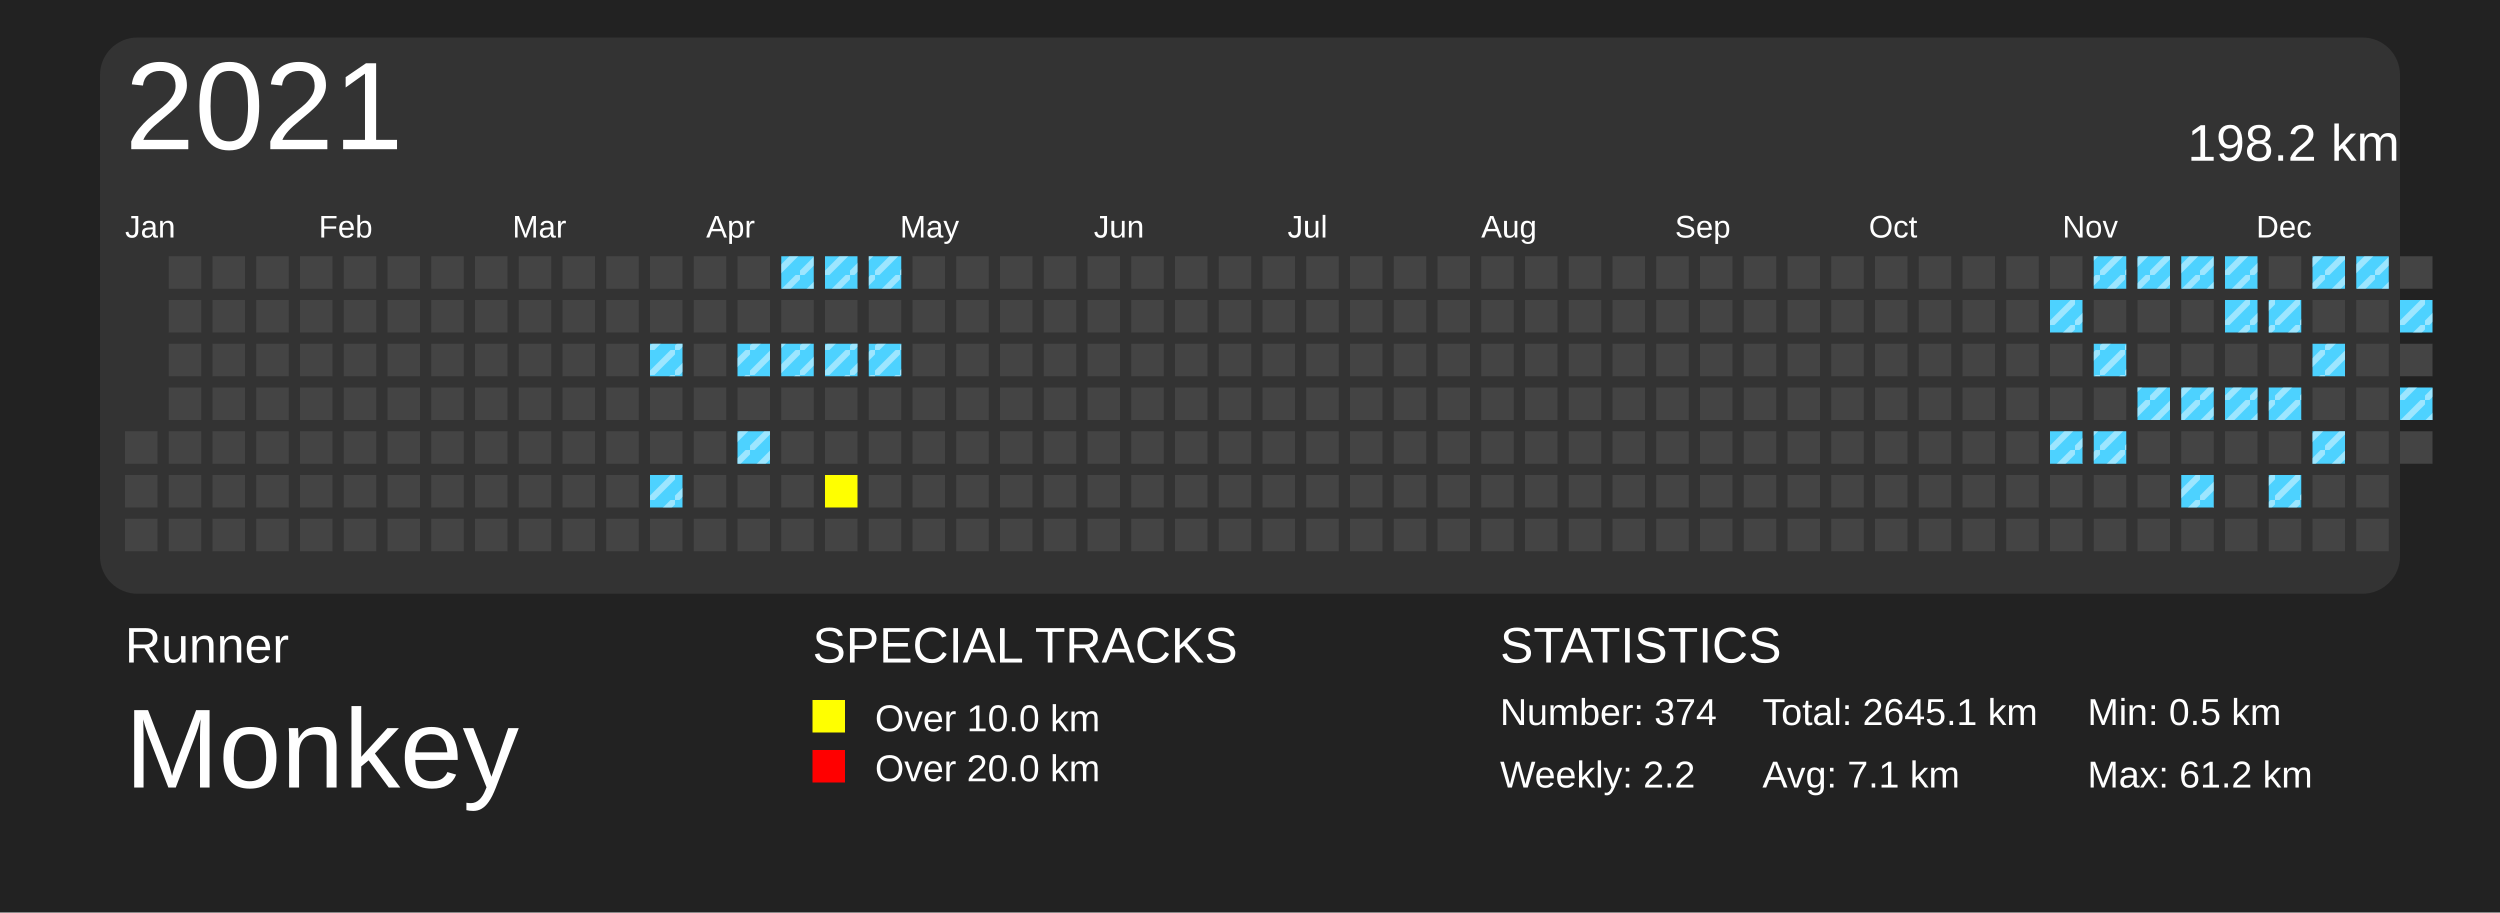
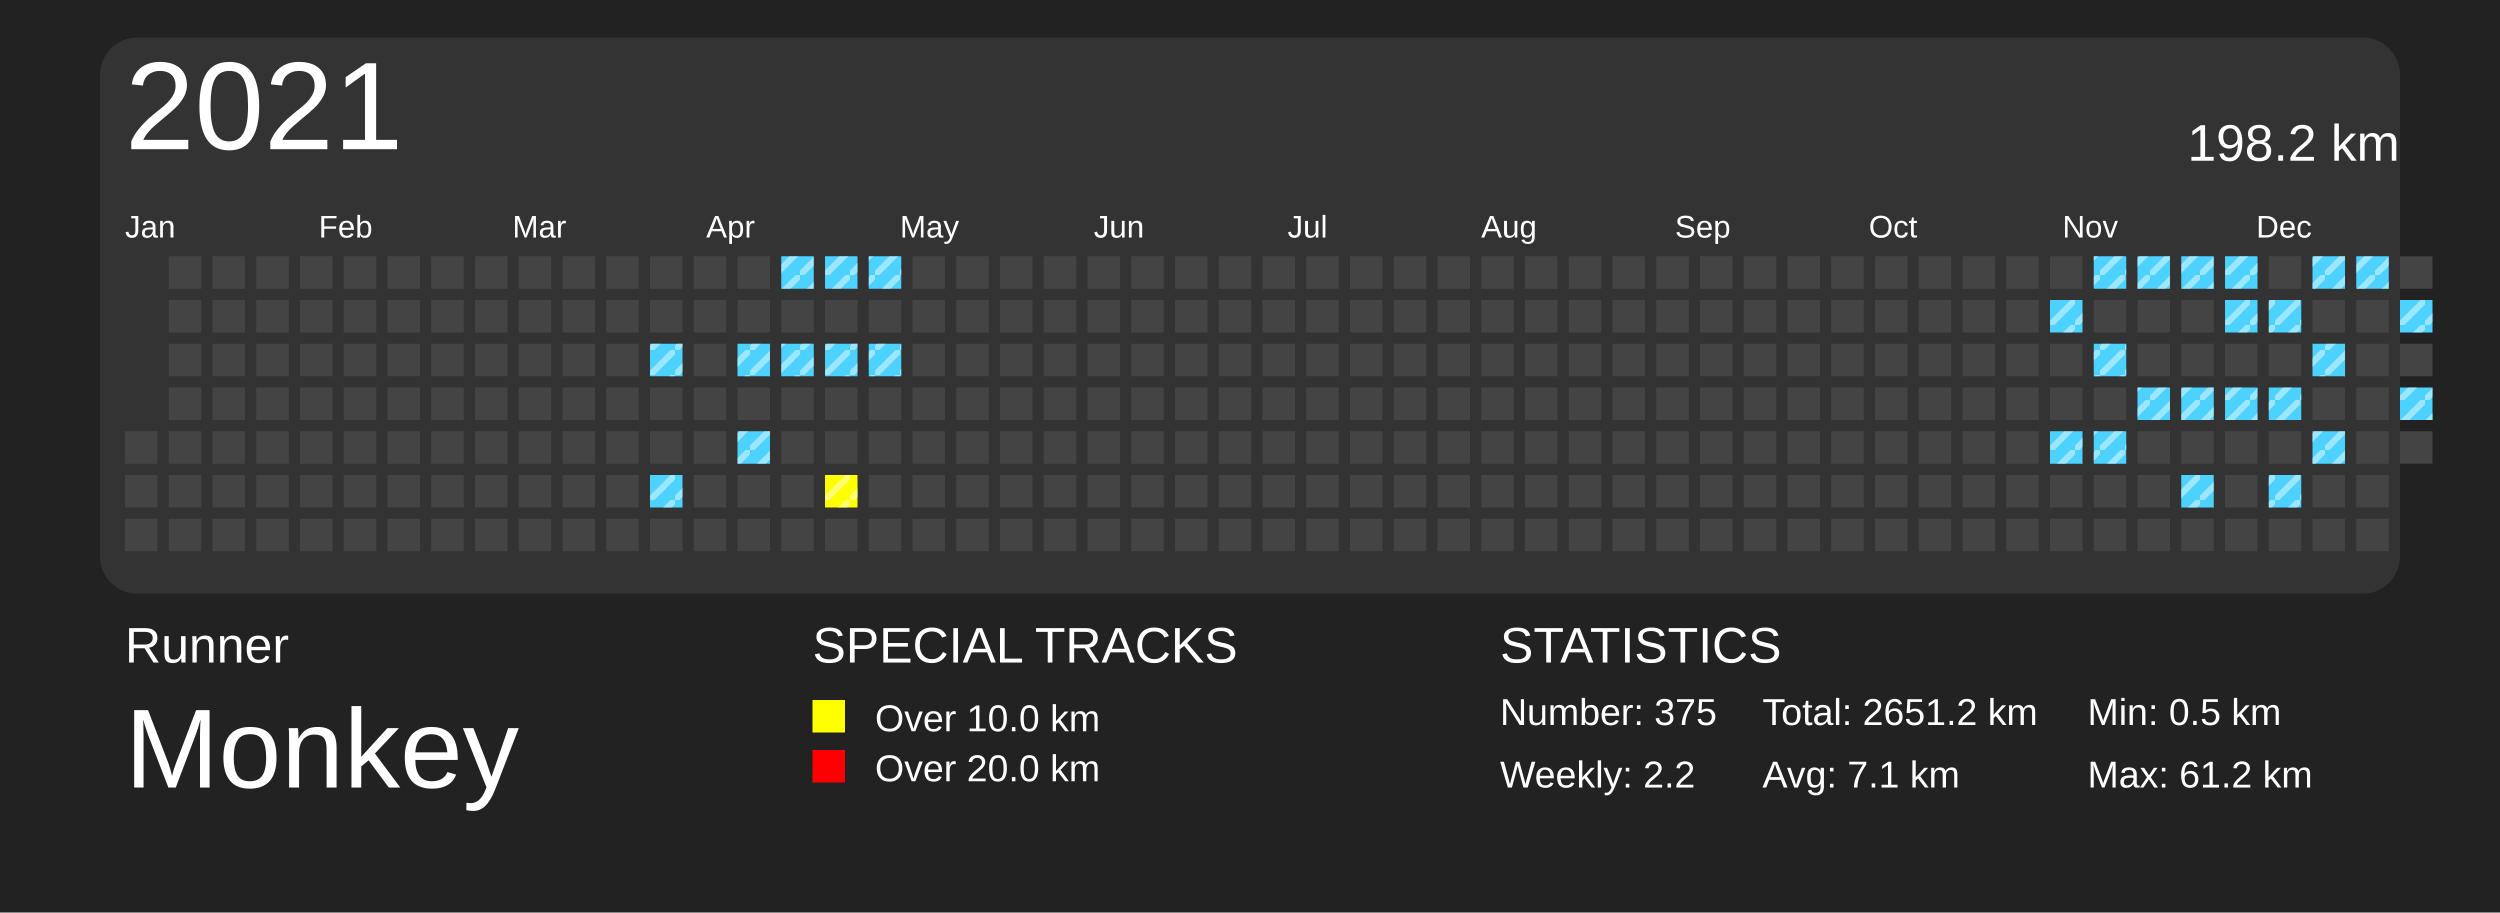
<svg xmlns="http://www.w3.org/2000/svg" baseProfile="full" height="73mm" version="1.1" viewBox="0,0,200,73" width="200mm">
  <defs>
    <pattern height="2" id="indoor-stripe" patternUnits="userSpaceOnUse" width="2">
      <line stroke="white" stroke-opacity="0.45" stroke-width="0.5" x1="0" x2="2" y1="2" y2="0" />
    </pattern>
  </defs>
  <rect fill="#222222" height="73" width="200" x="0" y="0" />
  <text fill="#FFFFFF" style="font-size:4px; font-family:Arial" x="10" y="53">Runner</text>
  <text fill="#FFFFFF" style="font-size:9px; font-family:Arial" x="10" y="63">Monkey</text>
  <text fill="#FFFFFF" style="font-size:4px; font-family:Arial" x="65" y="53">SPECIAL TRACKS</text>
  <rect fill="yellow" height="2.6" width="2.6" x="65" y="56" />
  <text fill="#FFFFFF" style="font-size:3px; font-family:Arial" x="70" y="58.5">Over 10.0 km</text>
  <rect fill="red" height="2.6" width="2.6" x="65" y="60" />
  <text fill="#FFFFFF" style="font-size:3px; font-family:Arial" x="70" y="62.5">Over 20.0 km</text>
  <text fill="#FFFFFF" style="font-size:4px; font-family:Arial" x="120" y="53">STATISTICS</text>
-   <text fill="#FFFFFF" style="font-size:3px; font-family:Arial" x="120" y="58">Number: 374</text>
+   <text fill="#FFFFFF" style="font-size:3px; font-family:Arial" x="120" y="58">Number: 375</text>
  <text fill="#FFFFFF" style="font-size:3px; font-family:Arial" x="120" y="63">Weekly: 2.2</text>
-   <text fill="#FFFFFF" style="font-size:3px; font-family:Arial" x="141" y="58">Total: 2645.1 km</text>
+   <text fill="#FFFFFF" style="font-size:3px; font-family:Arial" x="141" y="58">Total: 2651.2 km</text>
  <text fill="#FFFFFF" style="font-size:3px; font-family:Arial" x="141" y="63">Avg: 7.1 km</text>
  <text fill="#FFFFFF" style="font-size:3px; font-family:Arial" x="167" y="58">Min: 0.5 km</text>
  <text fill="#FFFFFF" style="font-size:3px; font-family:Arial" x="167" y="63">Max: 61.2 km</text>
  <rect fill="#333" height="44.5" rx="3" ry="3" width="184" x="8" y="3" />
  <text dominant-baseline="hanging" fill="#FFFFFF" style="font-size:10.0px; font-family:Arial;" x="10" y="5">2021</text>
  <text dominant-baseline="hanging" fill="#FFFFFF" style="font-size:4.125px; font-family:Arial;" x="175" y="10">198.2 km</text>
  <text fill="#FFFFFF" style="font-size:2.5px; font-family:Arial" x="10.0" y="19">Jan</text>
  <text fill="#FFFFFF" style="font-size:2.5px; font-family:Arial" x="25.5" y="19">Feb</text>
  <text fill="#FFFFFF" style="font-size:2.5px; font-family:Arial" x="41.0" y="19">Mar</text>
  <text fill="#FFFFFF" style="font-size:2.5px; font-family:Arial" x="56.5" y="19">Apr</text>
  <text fill="#FFFFFF" style="font-size:2.5px; font-family:Arial" x="72.0" y="19">May</text>
  <text fill="#FFFFFF" style="font-size:2.5px; font-family:Arial" x="87.5" y="19">Jun</text>
  <text fill="#FFFFFF" style="font-size:2.5px; font-family:Arial" x="103.0" y="19">Jul</text>
  <text fill="#FFFFFF" style="font-size:2.5px; font-family:Arial" x="118.5" y="19">Aug</text>
  <text fill="#FFFFFF" style="font-size:2.5px; font-family:Arial" x="134.0" y="19">Sep</text>
  <text fill="#FFFFFF" style="font-size:2.5px; font-family:Arial" x="149.5" y="19">Oct</text>
  <text fill="#FFFFFF" style="font-size:2.5px; font-family:Arial" x="165.0" y="19">Nov</text>
  <text fill="#FFFFFF" style="font-size:2.5px; font-family:Arial" x="180.5" y="19">Dec</text>
  <rect fill="#444444" height="2.6" width="2.6" x="10.0" y="34.5" />
  <rect fill="#444444" height="2.6" width="2.6" x="10.0" y="38.0" />
  <rect fill="#444444" height="2.6" width="2.6" x="10.0" y="41.5" />
  <rect fill="#444444" height="2.6" width="2.6" x="13.5" y="20.5" />
  <rect fill="#444444" height="2.6" width="2.6" x="13.5" y="24.0" />
  <rect fill="#444444" height="2.6" width="2.6" x="13.5" y="27.5" />
  <rect fill="#444444" height="2.6" width="2.6" x="13.5" y="31.0" />
  <rect fill="#444444" height="2.6" width="2.6" x="13.5" y="34.5" />
  <rect fill="#444444" height="2.6" width="2.6" x="13.5" y="38.0" />
  <rect fill="#444444" height="2.6" width="2.6" x="13.5" y="41.5" />
  <rect fill="#444444" height="2.6" width="2.6" x="17.0" y="20.5" />
  <rect fill="#444444" height="2.6" width="2.6" x="17.0" y="24.0" />
  <rect fill="#444444" height="2.6" width="2.6" x="17.0" y="27.5" />
  <rect fill="#444444" height="2.6" width="2.6" x="17.0" y="31.0" />
  <rect fill="#444444" height="2.6" width="2.6" x="17.0" y="34.5" />
  <rect fill="#444444" height="2.6" width="2.6" x="17.0" y="38.0" />
  <rect fill="#444444" height="2.6" width="2.6" x="17.0" y="41.5" />
  <rect fill="#444444" height="2.6" width="2.6" x="20.5" y="20.5" />
  <rect fill="#444444" height="2.6" width="2.6" x="20.5" y="24.0" />
  <rect fill="#444444" height="2.6" width="2.6" x="20.5" y="27.5" />
  <rect fill="#444444" height="2.6" width="2.6" x="20.5" y="31.0" />
  <rect fill="#444444" height="2.6" width="2.6" x="20.5" y="34.5" />
  <rect fill="#444444" height="2.6" width="2.6" x="20.5" y="38.0" />
  <rect fill="#444444" height="2.6" width="2.6" x="20.5" y="41.5" />
  <rect fill="#444444" height="2.6" width="2.6" x="24.0" y="20.5" />
  <rect fill="#444444" height="2.6" width="2.6" x="24.0" y="24.0" />
  <rect fill="#444444" height="2.6" width="2.6" x="24.0" y="27.5" />
  <rect fill="#444444" height="2.6" width="2.6" x="24.0" y="31.0" />
  <rect fill="#444444" height="2.6" width="2.6" x="24.0" y="34.5" />
  <rect fill="#444444" height="2.6" width="2.6" x="24.0" y="38.0" />
  <rect fill="#444444" height="2.6" width="2.6" x="24.0" y="41.5" />
  <rect fill="#444444" height="2.6" width="2.6" x="27.5" y="20.5" />
  <rect fill="#444444" height="2.6" width="2.6" x="27.5" y="24.0" />
  <rect fill="#444444" height="2.6" width="2.6" x="27.5" y="27.5" />
  <rect fill="#444444" height="2.6" width="2.6" x="27.5" y="31.0" />
  <rect fill="#444444" height="2.6" width="2.6" x="27.5" y="34.5" />
  <rect fill="#444444" height="2.6" width="2.6" x="27.5" y="38.0" />
  <rect fill="#444444" height="2.6" width="2.6" x="27.5" y="41.5" />
  <rect fill="#444444" height="2.6" width="2.6" x="31.0" y="20.5" />
  <rect fill="#444444" height="2.6" width="2.6" x="31.0" y="24.0" />
  <rect fill="#444444" height="2.6" width="2.6" x="31.0" y="27.5" />
  <rect fill="#444444" height="2.6" width="2.6" x="31.0" y="31.0" />
  <rect fill="#444444" height="2.6" width="2.6" x="31.0" y="34.5" />
  <rect fill="#444444" height="2.6" width="2.6" x="31.0" y="38.0" />
  <rect fill="#444444" height="2.6" width="2.6" x="31.0" y="41.5" />
  <rect fill="#444444" height="2.6" width="2.6" x="34.5" y="20.5" />
  <rect fill="#444444" height="2.6" width="2.6" x="34.5" y="24.0" />
  <rect fill="#444444" height="2.6" width="2.6" x="34.5" y="27.5" />
  <rect fill="#444444" height="2.6" width="2.6" x="34.5" y="31.0" />
  <rect fill="#444444" height="2.6" width="2.6" x="34.5" y="34.5" />
  <rect fill="#444444" height="2.6" width="2.6" x="34.5" y="38.0" />
  <rect fill="#444444" height="2.6" width="2.6" x="34.5" y="41.5" />
  <rect fill="#444444" height="2.6" width="2.6" x="38.0" y="20.5" />
  <rect fill="#444444" height="2.6" width="2.6" x="38.0" y="24.0" />
  <rect fill="#444444" height="2.6" width="2.6" x="38.0" y="27.5" />
  <rect fill="#444444" height="2.6" width="2.6" x="38.0" y="31.0" />
  <rect fill="#444444" height="2.6" width="2.6" x="38.0" y="34.5" />
  <rect fill="#444444" height="2.6" width="2.6" x="38.0" y="38.0" />
  <rect fill="#444444" height="2.6" width="2.6" x="38.0" y="41.5" />
  <rect fill="#444444" height="2.6" width="2.6" x="41.5" y="20.5" />
  <rect fill="#444444" height="2.6" width="2.6" x="41.5" y="24.0" />
  <rect fill="#444444" height="2.6" width="2.6" x="41.5" y="27.5" />
  <rect fill="#444444" height="2.6" width="2.6" x="41.5" y="31.0" />
  <rect fill="#444444" height="2.6" width="2.6" x="41.5" y="34.5" />
  <rect fill="#444444" height="2.6" width="2.6" x="41.5" y="38.0" />
  <rect fill="#444444" height="2.6" width="2.6" x="41.5" y="41.5" />
  <rect fill="#444444" height="2.6" width="2.6" x="45.0" y="20.5" />
  <rect fill="#444444" height="2.6" width="2.6" x="45.0" y="24.0" />
  <rect fill="#444444" height="2.6" width="2.6" x="45.0" y="27.5" />
  <rect fill="#444444" height="2.6" width="2.6" x="45.0" y="31.0" />
  <rect fill="#444444" height="2.6" width="2.6" x="45.0" y="34.5" />
  <rect fill="#444444" height="2.6" width="2.6" x="45.0" y="38.0" />
  <rect fill="#444444" height="2.6" width="2.6" x="45.0" y="41.5" />
  <rect fill="#444444" height="2.6" width="2.6" x="48.5" y="20.5" />
  <rect fill="#444444" height="2.6" width="2.6" x="48.5" y="24.0" />
  <rect fill="#444444" height="2.6" width="2.6" x="48.5" y="27.5" />
  <rect fill="#444444" height="2.6" width="2.6" x="48.5" y="31.0" />
  <rect fill="#444444" height="2.6" width="2.6" x="48.5" y="34.5" />
  <rect fill="#444444" height="2.6" width="2.6" x="48.5" y="38.0" />
  <rect fill="#444444" height="2.6" width="2.6" x="48.5" y="41.5" />
  <rect fill="#444444" height="2.6" width="2.6" x="52.0" y="20.5" />
  <rect fill="#444444" height="2.6" width="2.6" x="52.0" y="24.0" />
  <rect fill="#4DD2FF" height="2.6" width="2.6" x="52.0" y="27.5" />
  <rect fill="url(#indoor-stripe)" height="2.6" style="pointer-events: none;" width="2.6" x="52.0" y="27.5" />
  <rect fill="#444444" height="2.6" width="2.6" x="52.0" y="31.0" />
  <rect fill="#444444" height="2.6" width="2.6" x="52.0" y="34.5" />
  <rect fill="#4DD2FF" height="2.6" width="2.6" x="52.0" y="38.0" />
  <rect fill="url(#indoor-stripe)" height="2.6" style="pointer-events: none;" width="2.6" x="52.0" y="38.0" />
  <rect fill="#444444" height="2.6" width="2.6" x="52.0" y="41.5" />
  <rect fill="#444444" height="2.6" width="2.6" x="55.5" y="20.5" />
  <rect fill="#444444" height="2.6" width="2.6" x="55.5" y="24.0" />
  <rect fill="#444444" height="2.6" width="2.6" x="55.5" y="27.5" />
  <rect fill="#444444" height="2.6" width="2.6" x="55.5" y="31.0" />
  <rect fill="#444444" height="2.6" width="2.6" x="55.5" y="34.5" />
  <rect fill="#444444" height="2.6" width="2.6" x="55.5" y="38.0" />
  <rect fill="#444444" height="2.6" width="2.6" x="55.5" y="41.5" />
  <rect fill="#444444" height="2.6" width="2.6" x="59.0" y="20.5" />
  <rect fill="#444444" height="2.6" width="2.6" x="59.0" y="24.0" />
  <rect fill="#4DD2FF" height="2.6" width="2.6" x="59.0" y="27.5" />
  <rect fill="url(#indoor-stripe)" height="2.6" style="pointer-events: none;" width="2.6" x="59.0" y="27.5" />
  <rect fill="#444444" height="2.6" width="2.6" x="59.0" y="31.0" />
  <rect fill="#4DD2FF" height="2.6" width="2.6" x="59.0" y="34.5" />
  <rect fill="url(#indoor-stripe)" height="2.6" style="pointer-events: none;" width="2.6" x="59.0" y="34.5" />
  <rect fill="#444444" height="2.6" width="2.6" x="59.0" y="38.0" />
  <rect fill="#444444" height="2.6" width="2.6" x="59.0" y="41.5" />
  <rect fill="#4DD2FF" height="2.6" width="2.6" x="62.5" y="20.5" />
  <rect fill="url(#indoor-stripe)" height="2.6" style="pointer-events: none;" width="2.6" x="62.5" y="20.5" />
  <rect fill="#444444" height="2.6" width="2.6" x="62.5" y="24.0" />
  <rect fill="#4DD2FF" height="2.6" width="2.6" x="62.5" y="27.5" />
  <rect fill="url(#indoor-stripe)" height="2.6" style="pointer-events: none;" width="2.6" x="62.5" y="27.5" />
  <rect fill="#444444" height="2.6" width="2.6" x="62.5" y="31.0" />
  <rect fill="#444444" height="2.6" width="2.6" x="62.5" y="34.5" />
  <rect fill="#444444" height="2.6" width="2.6" x="62.5" y="38.0" />
  <rect fill="#444444" height="2.6" width="2.6" x="62.5" y="41.5" />
  <rect fill="#4DD2FF" height="2.6" width="2.6" x="66.0" y="20.5" />
  <rect fill="url(#indoor-stripe)" height="2.6" style="pointer-events: none;" width="2.6" x="66.0" y="20.5" />
  <rect fill="#444444" height="2.6" width="2.6" x="66.0" y="24.0" />
  <rect fill="#4DD2FF" height="2.6" width="2.6" x="66.0" y="27.5" />
  <rect fill="url(#indoor-stripe)" height="2.6" style="pointer-events: none;" width="2.6" x="66.0" y="27.5" />
  <rect fill="#444444" height="2.6" width="2.6" x="66.0" y="31.0" />
  <rect fill="#444444" height="2.6" width="2.6" x="66.0" y="34.5" />
  <rect fill="yellow" height="2.6" width="2.6" x="66.0" y="38.0" />
+   <rect fill="url(#indoor-stripe)" height="2.6" style="pointer-events: none;" width="2.6" x="66.0" y="38.0" />
  <rect fill="#444444" height="2.6" width="2.6" x="66.0" y="41.5" />
  <rect fill="#4DD2FF" height="2.6" width="2.6" x="69.5" y="20.5" />
  <rect fill="url(#indoor-stripe)" height="2.6" style="pointer-events: none;" width="2.6" x="69.5" y="20.5" />
  <rect fill="#444444" height="2.6" width="2.6" x="69.5" y="24.0" />
  <rect fill="#4DD2FF" height="2.6" width="2.6" x="69.5" y="27.5" />
  <rect fill="url(#indoor-stripe)" height="2.6" style="pointer-events: none;" width="2.6" x="69.5" y="27.5" />
  <rect fill="#444444" height="2.6" width="2.6" x="69.5" y="31.0" />
  <rect fill="#444444" height="2.6" width="2.6" x="69.5" y="34.5" />
  <rect fill="#444444" height="2.6" width="2.6" x="69.5" y="38.0" />
  <rect fill="#444444" height="2.6" width="2.6" x="69.5" y="41.5" />
  <rect fill="#444444" height="2.6" width="2.6" x="73.0" y="20.5" />
  <rect fill="#444444" height="2.6" width="2.6" x="73.0" y="24.0" />
  <rect fill="#444444" height="2.6" width="2.6" x="73.0" y="27.5" />
  <rect fill="#444444" height="2.6" width="2.6" x="73.0" y="31.0" />
  <rect fill="#444444" height="2.6" width="2.6" x="73.0" y="34.5" />
  <rect fill="#444444" height="2.6" width="2.6" x="73.0" y="38.0" />
  <rect fill="#444444" height="2.6" width="2.6" x="73.0" y="41.5" />
  <rect fill="#444444" height="2.6" width="2.6" x="76.5" y="20.5" />
  <rect fill="#444444" height="2.6" width="2.6" x="76.5" y="24.0" />
  <rect fill="#444444" height="2.6" width="2.6" x="76.5" y="27.5" />
  <rect fill="#444444" height="2.6" width="2.6" x="76.5" y="31.0" />
  <rect fill="#444444" height="2.6" width="2.6" x="76.5" y="34.5" />
  <rect fill="#444444" height="2.6" width="2.6" x="76.5" y="38.0" />
  <rect fill="#444444" height="2.6" width="2.6" x="76.5" y="41.5" />
  <rect fill="#444444" height="2.6" width="2.6" x="80.0" y="20.5" />
  <rect fill="#444444" height="2.6" width="2.6" x="80.0" y="24.0" />
  <rect fill="#444444" height="2.6" width="2.6" x="80.0" y="27.5" />
  <rect fill="#444444" height="2.6" width="2.6" x="80.0" y="31.0" />
  <rect fill="#444444" height="2.6" width="2.6" x="80.0" y="34.5" />
  <rect fill="#444444" height="2.6" width="2.6" x="80.0" y="38.0" />
  <rect fill="#444444" height="2.6" width="2.6" x="80.0" y="41.5" />
  <rect fill="#444444" height="2.6" width="2.6" x="83.5" y="20.5" />
  <rect fill="#444444" height="2.6" width="2.6" x="83.5" y="24.0" />
  <rect fill="#444444" height="2.6" width="2.6" x="83.5" y="27.5" />
  <rect fill="#444444" height="2.6" width="2.6" x="83.5" y="31.0" />
  <rect fill="#444444" height="2.6" width="2.6" x="83.5" y="34.5" />
  <rect fill="#444444" height="2.6" width="2.6" x="83.5" y="38.0" />
  <rect fill="#444444" height="2.6" width="2.6" x="83.5" y="41.5" />
  <rect fill="#444444" height="2.6" width="2.6" x="87.0" y="20.5" />
  <rect fill="#444444" height="2.6" width="2.6" x="87.0" y="24.0" />
  <rect fill="#444444" height="2.6" width="2.6" x="87.0" y="27.5" />
  <rect fill="#444444" height="2.6" width="2.6" x="87.0" y="31.0" />
  <rect fill="#444444" height="2.6" width="2.6" x="87.0" y="34.5" />
  <rect fill="#444444" height="2.6" width="2.6" x="87.0" y="38.0" />
  <rect fill="#444444" height="2.6" width="2.6" x="87.0" y="41.5" />
  <rect fill="#444444" height="2.6" width="2.6" x="90.5" y="20.5" />
  <rect fill="#444444" height="2.6" width="2.6" x="90.5" y="24.0" />
  <rect fill="#444444" height="2.6" width="2.6" x="90.5" y="27.5" />
  <rect fill="#444444" height="2.6" width="2.6" x="90.5" y="31.0" />
  <rect fill="#444444" height="2.6" width="2.6" x="90.5" y="34.5" />
  <rect fill="#444444" height="2.6" width="2.6" x="90.5" y="38.0" />
  <rect fill="#444444" height="2.6" width="2.6" x="90.5" y="41.5" />
  <rect fill="#444444" height="2.6" width="2.6" x="94.0" y="20.5" />
  <rect fill="#444444" height="2.6" width="2.6" x="94.0" y="24.0" />
  <rect fill="#444444" height="2.6" width="2.6" x="94.0" y="27.5" />
  <rect fill="#444444" height="2.6" width="2.6" x="94.0" y="31.0" />
  <rect fill="#444444" height="2.6" width="2.6" x="94.0" y="34.5" />
  <rect fill="#444444" height="2.6" width="2.6" x="94.0" y="38.0" />
  <rect fill="#444444" height="2.6" width="2.6" x="94.0" y="41.5" />
  <rect fill="#444444" height="2.6" width="2.6" x="97.5" y="20.5" />
  <rect fill="#444444" height="2.6" width="2.6" x="97.5" y="24.0" />
  <rect fill="#444444" height="2.6" width="2.6" x="97.5" y="27.5" />
  <rect fill="#444444" height="2.6" width="2.6" x="97.5" y="31.0" />
  <rect fill="#444444" height="2.6" width="2.6" x="97.5" y="34.5" />
  <rect fill="#444444" height="2.6" width="2.6" x="97.5" y="38.0" />
  <rect fill="#444444" height="2.6" width="2.6" x="97.5" y="41.5" />
  <rect fill="#444444" height="2.6" width="2.6" x="101.0" y="20.5" />
  <rect fill="#444444" height="2.6" width="2.6" x="101.0" y="24.0" />
  <rect fill="#444444" height="2.6" width="2.6" x="101.0" y="27.5" />
  <rect fill="#444444" height="2.6" width="2.6" x="101.0" y="31.0" />
  <rect fill="#444444" height="2.6" width="2.6" x="101.0" y="34.5" />
  <rect fill="#444444" height="2.6" width="2.6" x="101.0" y="38.0" />
  <rect fill="#444444" height="2.6" width="2.6" x="101.0" y="41.5" />
  <rect fill="#444444" height="2.6" width="2.6" x="104.5" y="20.5" />
  <rect fill="#444444" height="2.6" width="2.6" x="104.5" y="24.0" />
  <rect fill="#444444" height="2.6" width="2.6" x="104.5" y="27.5" />
  <rect fill="#444444" height="2.6" width="2.6" x="104.5" y="31.0" />
  <rect fill="#444444" height="2.6" width="2.6" x="104.5" y="34.5" />
  <rect fill="#444444" height="2.6" width="2.6" x="104.5" y="38.0" />
  <rect fill="#444444" height="2.6" width="2.6" x="104.5" y="41.5" />
  <rect fill="#444444" height="2.6" width="2.6" x="108.0" y="20.5" />
  <rect fill="#444444" height="2.6" width="2.6" x="108.0" y="24.0" />
  <rect fill="#444444" height="2.6" width="2.6" x="108.0" y="27.5" />
  <rect fill="#444444" height="2.6" width="2.6" x="108.0" y="31.0" />
  <rect fill="#444444" height="2.6" width="2.6" x="108.0" y="34.5" />
  <rect fill="#444444" height="2.6" width="2.6" x="108.0" y="38.0" />
  <rect fill="#444444" height="2.6" width="2.6" x="108.0" y="41.5" />
  <rect fill="#444444" height="2.6" width="2.6" x="111.5" y="20.5" />
  <rect fill="#444444" height="2.6" width="2.6" x="111.5" y="24.0" />
  <rect fill="#444444" height="2.6" width="2.6" x="111.5" y="27.5" />
  <rect fill="#444444" height="2.6" width="2.6" x="111.5" y="31.0" />
  <rect fill="#444444" height="2.6" width="2.6" x="111.5" y="34.5" />
  <rect fill="#444444" height="2.6" width="2.6" x="111.5" y="38.0" />
  <rect fill="#444444" height="2.6" width="2.6" x="111.5" y="41.5" />
  <rect fill="#444444" height="2.6" width="2.6" x="115.0" y="20.5" />
  <rect fill="#444444" height="2.6" width="2.6" x="115.0" y="24.0" />
  <rect fill="#444444" height="2.6" width="2.6" x="115.0" y="27.5" />
  <rect fill="#444444" height="2.6" width="2.6" x="115.0" y="31.0" />
  <rect fill="#444444" height="2.6" width="2.6" x="115.0" y="34.5" />
  <rect fill="#444444" height="2.6" width="2.6" x="115.0" y="38.0" />
  <rect fill="#444444" height="2.6" width="2.6" x="115.0" y="41.5" />
  <rect fill="#444444" height="2.6" width="2.6" x="118.5" y="20.5" />
  <rect fill="#444444" height="2.6" width="2.6" x="118.5" y="24.0" />
  <rect fill="#444444" height="2.6" width="2.6" x="118.5" y="27.5" />
  <rect fill="#444444" height="2.6" width="2.6" x="118.5" y="31.0" />
  <rect fill="#444444" height="2.6" width="2.6" x="118.5" y="34.5" />
  <rect fill="#444444" height="2.6" width="2.6" x="118.5" y="38.0" />
  <rect fill="#444444" height="2.6" width="2.6" x="118.5" y="41.5" />
  <rect fill="#444444" height="2.6" width="2.6" x="122.0" y="20.5" />
  <rect fill="#444444" height="2.6" width="2.6" x="122.0" y="24.0" />
  <rect fill="#444444" height="2.6" width="2.6" x="122.0" y="27.5" />
  <rect fill="#444444" height="2.6" width="2.6" x="122.0" y="31.0" />
  <rect fill="#444444" height="2.6" width="2.6" x="122.0" y="34.5" />
  <rect fill="#444444" height="2.6" width="2.6" x="122.0" y="38.0" />
  <rect fill="#444444" height="2.6" width="2.6" x="122.0" y="41.5" />
  <rect fill="#444444" height="2.6" width="2.6" x="125.5" y="20.5" />
  <rect fill="#444444" height="2.6" width="2.6" x="125.5" y="24.0" />
  <rect fill="#444444" height="2.6" width="2.6" x="125.5" y="27.5" />
  <rect fill="#444444" height="2.6" width="2.6" x="125.5" y="31.0" />
  <rect fill="#444444" height="2.6" width="2.6" x="125.5" y="34.5" />
  <rect fill="#444444" height="2.6" width="2.6" x="125.5" y="38.0" />
  <rect fill="#444444" height="2.6" width="2.6" x="125.5" y="41.5" />
  <rect fill="#444444" height="2.6" width="2.6" x="129.0" y="20.5" />
  <rect fill="#444444" height="2.6" width="2.6" x="129.0" y="24.0" />
  <rect fill="#444444" height="2.6" width="2.6" x="129.0" y="27.5" />
  <rect fill="#444444" height="2.6" width="2.6" x="129.0" y="31.0" />
  <rect fill="#444444" height="2.6" width="2.6" x="129.0" y="34.5" />
  <rect fill="#444444" height="2.6" width="2.6" x="129.0" y="38.0" />
  <rect fill="#444444" height="2.6" width="2.6" x="129.0" y="41.5" />
  <rect fill="#444444" height="2.6" width="2.6" x="132.5" y="20.5" />
  <rect fill="#444444" height="2.6" width="2.6" x="132.5" y="24.0" />
  <rect fill="#444444" height="2.6" width="2.6" x="132.5" y="27.5" />
  <rect fill="#444444" height="2.6" width="2.6" x="132.5" y="31.0" />
  <rect fill="#444444" height="2.6" width="2.6" x="132.5" y="34.5" />
  <rect fill="#444444" height="2.6" width="2.6" x="132.5" y="38.0" />
  <rect fill="#444444" height="2.6" width="2.6" x="132.5" y="41.5" />
  <rect fill="#444444" height="2.6" width="2.6" x="136.0" y="20.5" />
  <rect fill="#444444" height="2.6" width="2.6" x="136.0" y="24.0" />
  <rect fill="#444444" height="2.6" width="2.6" x="136.0" y="27.5" />
  <rect fill="#444444" height="2.6" width="2.6" x="136.0" y="31.0" />
  <rect fill="#444444" height="2.6" width="2.6" x="136.0" y="34.5" />
  <rect fill="#444444" height="2.6" width="2.6" x="136.0" y="38.0" />
  <rect fill="#444444" height="2.6" width="2.6" x="136.0" y="41.5" />
  <rect fill="#444444" height="2.6" width="2.6" x="139.5" y="20.5" />
  <rect fill="#444444" height="2.6" width="2.6" x="139.5" y="24.0" />
  <rect fill="#444444" height="2.6" width="2.6" x="139.5" y="27.5" />
  <rect fill="#444444" height="2.6" width="2.6" x="139.5" y="31.0" />
  <rect fill="#444444" height="2.6" width="2.6" x="139.5" y="34.5" />
  <rect fill="#444444" height="2.6" width="2.6" x="139.5" y="38.0" />
  <rect fill="#444444" height="2.6" width="2.6" x="139.5" y="41.5" />
  <rect fill="#444444" height="2.6" width="2.6" x="143.0" y="20.5" />
  <rect fill="#444444" height="2.6" width="2.6" x="143.0" y="24.0" />
  <rect fill="#444444" height="2.6" width="2.6" x="143.0" y="27.5" />
  <rect fill="#444444" height="2.6" width="2.6" x="143.0" y="31.0" />
  <rect fill="#444444" height="2.6" width="2.6" x="143.0" y="34.5" />
  <rect fill="#444444" height="2.6" width="2.6" x="143.0" y="38.0" />
  <rect fill="#444444" height="2.6" width="2.6" x="143.0" y="41.5" />
  <rect fill="#444444" height="2.6" width="2.6" x="146.5" y="20.5" />
  <rect fill="#444444" height="2.6" width="2.6" x="146.5" y="24.0" />
  <rect fill="#444444" height="2.6" width="2.6" x="146.5" y="27.5" />
  <rect fill="#444444" height="2.6" width="2.6" x="146.5" y="31.0" />
  <rect fill="#444444" height="2.6" width="2.6" x="146.5" y="34.5" />
  <rect fill="#444444" height="2.6" width="2.6" x="146.5" y="38.0" />
  <rect fill="#444444" height="2.6" width="2.6" x="146.5" y="41.5" />
  <rect fill="#444444" height="2.6" width="2.6" x="150.0" y="20.5" />
  <rect fill="#444444" height="2.6" width="2.6" x="150.0" y="24.0" />
  <rect fill="#444444" height="2.6" width="2.6" x="150.0" y="27.5" />
  <rect fill="#444444" height="2.6" width="2.6" x="150.0" y="31.0" />
  <rect fill="#444444" height="2.6" width="2.6" x="150.0" y="34.5" />
  <rect fill="#444444" height="2.6" width="2.6" x="150.0" y="38.0" />
  <rect fill="#444444" height="2.6" width="2.6" x="150.0" y="41.5" />
  <rect fill="#444444" height="2.6" width="2.6" x="153.5" y="20.5" />
  <rect fill="#444444" height="2.6" width="2.6" x="153.5" y="24.0" />
  <rect fill="#444444" height="2.6" width="2.6" x="153.5" y="27.5" />
  <rect fill="#444444" height="2.6" width="2.6" x="153.5" y="31.0" />
  <rect fill="#444444" height="2.6" width="2.6" x="153.5" y="34.5" />
  <rect fill="#444444" height="2.6" width="2.6" x="153.5" y="38.0" />
  <rect fill="#444444" height="2.6" width="2.6" x="153.5" y="41.5" />
  <rect fill="#444444" height="2.6" width="2.6" x="157.0" y="20.5" />
  <rect fill="#444444" height="2.6" width="2.6" x="157.0" y="24.0" />
  <rect fill="#444444" height="2.6" width="2.6" x="157.0" y="27.5" />
  <rect fill="#444444" height="2.6" width="2.6" x="157.0" y="31.0" />
  <rect fill="#444444" height="2.6" width="2.6" x="157.0" y="34.5" />
  <rect fill="#444444" height="2.6" width="2.6" x="157.0" y="38.0" />
  <rect fill="#444444" height="2.6" width="2.6" x="157.0" y="41.5" />
  <rect fill="#444444" height="2.6" width="2.6" x="160.5" y="20.5" />
  <rect fill="#444444" height="2.6" width="2.6" x="160.5" y="24.0" />
  <rect fill="#444444" height="2.6" width="2.6" x="160.5" y="27.5" />
  <rect fill="#444444" height="2.6" width="2.6" x="160.5" y="31.0" />
  <rect fill="#444444" height="2.6" width="2.6" x="160.5" y="34.5" />
  <rect fill="#444444" height="2.6" width="2.6" x="160.5" y="38.0" />
  <rect fill="#444444" height="2.6" width="2.6" x="160.5" y="41.5" />
  <rect fill="#444444" height="2.6" width="2.6" x="164.0" y="20.5" />
  <rect fill="#4DD2FF" height="2.6" width="2.6" x="164.0" y="24.0" />
  <rect fill="url(#indoor-stripe)" height="2.6" style="pointer-events: none;" width="2.6" x="164.0" y="24.0" />
  <rect fill="#444444" height="2.6" width="2.6" x="164.0" y="27.5" />
  <rect fill="#444444" height="2.6" width="2.6" x="164.0" y="31.0" />
  <rect fill="#4DD2FF" height="2.6" width="2.6" x="164.0" y="34.5" />
  <rect fill="url(#indoor-stripe)" height="2.6" style="pointer-events: none;" width="2.6" x="164.0" y="34.5" />
  <rect fill="#444444" height="2.6" width="2.6" x="164.0" y="38.0" />
  <rect fill="#444444" height="2.6" width="2.6" x="164.0" y="41.5" />
  <rect fill="#4DD2FF" height="2.6" width="2.6" x="167.5" y="20.5" />
  <rect fill="url(#indoor-stripe)" height="2.6" style="pointer-events: none;" width="2.6" x="167.5" y="20.5" />
  <rect fill="#444444" height="2.6" width="2.6" x="167.5" y="24.0" />
  <rect fill="#4DD2FF" height="2.6" width="2.6" x="167.5" y="27.5" />
  <rect fill="url(#indoor-stripe)" height="2.6" style="pointer-events: none;" width="2.6" x="167.5" y="27.5" />
  <rect fill="#444444" height="2.6" width="2.6" x="167.5" y="31.0" />
  <rect fill="#4DD2FF" height="2.6" width="2.6" x="167.5" y="34.5" />
  <rect fill="url(#indoor-stripe)" height="2.6" style="pointer-events: none;" width="2.6" x="167.5" y="34.5" />
  <rect fill="#444444" height="2.6" width="2.6" x="167.5" y="38.0" />
  <rect fill="#444444" height="2.6" width="2.6" x="167.5" y="41.5" />
  <rect fill="#4DD2FF" height="2.6" width="2.6" x="171.0" y="20.5" />
  <rect fill="url(#indoor-stripe)" height="2.6" style="pointer-events: none;" width="2.6" x="171.0" y="20.5" />
  <rect fill="#444444" height="2.6" width="2.6" x="171.0" y="24.0" />
  <rect fill="#444444" height="2.6" width="2.6" x="171.0" y="27.5" />
  <rect fill="#4DD2FF" height="2.6" width="2.6" x="171.0" y="31.0" />
  <rect fill="url(#indoor-stripe)" height="2.6" style="pointer-events: none;" width="2.6" x="171.0" y="31.0" />
  <rect fill="#444444" height="2.6" width="2.6" x="171.0" y="34.5" />
  <rect fill="#444444" height="2.6" width="2.6" x="171.0" y="38.0" />
  <rect fill="#444444" height="2.6" width="2.6" x="171.0" y="41.5" />
  <rect fill="#4DD2FF" height="2.6" width="2.6" x="174.5" y="20.5" />
  <rect fill="url(#indoor-stripe)" height="2.6" style="pointer-events: none;" width="2.6" x="174.5" y="20.5" />
  <rect fill="#444444" height="2.6" width="2.6" x="174.5" y="24.0" />
  <rect fill="#444444" height="2.6" width="2.6" x="174.5" y="27.5" />
  <rect fill="#4DD2FF" height="2.6" width="2.6" x="174.5" y="31.0" />
  <rect fill="url(#indoor-stripe)" height="2.6" style="pointer-events: none;" width="2.6" x="174.5" y="31.0" />
  <rect fill="#444444" height="2.6" width="2.6" x="174.5" y="34.5" />
  <rect fill="#4DD2FF" height="2.6" width="2.6" x="174.5" y="38.0" />
  <rect fill="url(#indoor-stripe)" height="2.6" style="pointer-events: none;" width="2.6" x="174.5" y="38.0" />
  <rect fill="#444444" height="2.6" width="2.6" x="174.5" y="41.5" />
  <rect fill="#4DD2FF" height="2.6" width="2.6" x="178.0" y="20.5" />
  <rect fill="url(#indoor-stripe)" height="2.6" style="pointer-events: none;" width="2.6" x="178.0" y="20.5" />
  <rect fill="#4DD2FF" height="2.6" width="2.6" x="178.0" y="24.0" />
  <rect fill="url(#indoor-stripe)" height="2.6" style="pointer-events: none;" width="2.6" x="178.0" y="24.0" />
  <rect fill="#444444" height="2.6" width="2.6" x="178.0" y="27.5" />
  <rect fill="#4DD2FF" height="2.6" width="2.6" x="178.0" y="31.0" />
  <rect fill="url(#indoor-stripe)" height="2.6" style="pointer-events: none;" width="2.6" x="178.0" y="31.0" />
  <rect fill="#444444" height="2.6" width="2.6" x="178.0" y="34.5" />
  <rect fill="#444444" height="2.6" width="2.6" x="178.0" y="38.0" />
  <rect fill="#444444" height="2.6" width="2.6" x="178.0" y="41.5" />
  <rect fill="#444444" height="2.6" width="2.6" x="181.5" y="20.5" />
  <rect fill="#4DD2FF" height="2.6" width="2.6" x="181.5" y="24.0" />
  <rect fill="url(#indoor-stripe)" height="2.6" style="pointer-events: none;" width="2.6" x="181.5" y="24.0" />
  <rect fill="#444444" height="2.6" width="2.6" x="181.5" y="27.5" />
  <rect fill="#4DD2FF" height="2.6" width="2.6" x="181.5" y="31.0" />
  <rect fill="url(#indoor-stripe)" height="2.6" style="pointer-events: none;" width="2.6" x="181.5" y="31.0" />
  <rect fill="#444444" height="2.6" width="2.6" x="181.5" y="34.5" />
  <rect fill="#4DD2FF" height="2.6" width="2.6" x="181.5" y="38.0" />
  <rect fill="url(#indoor-stripe)" height="2.6" style="pointer-events: none;" width="2.6" x="181.5" y="38.0" />
  <rect fill="#444444" height="2.6" width="2.6" x="181.5" y="41.5" />
  <rect fill="#4DD2FF" height="2.6" width="2.6" x="185.0" y="20.5" />
  <rect fill="url(#indoor-stripe)" height="2.6" style="pointer-events: none;" width="2.6" x="185.0" y="20.5" />
  <rect fill="#444444" height="2.6" width="2.6" x="185.0" y="24.0" />
  <rect fill="#4DD2FF" height="2.6" width="2.6" x="185.0" y="27.5" />
  <rect fill="url(#indoor-stripe)" height="2.6" style="pointer-events: none;" width="2.6" x="185.0" y="27.5" />
  <rect fill="#444444" height="2.6" width="2.6" x="185.0" y="31.0" />
  <rect fill="#4DD2FF" height="2.6" width="2.6" x="185.0" y="34.5" />
  <rect fill="url(#indoor-stripe)" height="2.6" style="pointer-events: none;" width="2.6" x="185.0" y="34.5" />
  <rect fill="#444444" height="2.6" width="2.6" x="185.0" y="38.0" />
  <rect fill="#444444" height="2.6" width="2.6" x="185.0" y="41.5" />
  <rect fill="#4DD2FF" height="2.6" width="2.6" x="188.5" y="20.5" />
  <rect fill="url(#indoor-stripe)" height="2.6" style="pointer-events: none;" width="2.6" x="188.5" y="20.5" />
  <rect fill="#444444" height="2.6" width="2.6" x="188.5" y="24.0" />
  <rect fill="#444444" height="2.6" width="2.6" x="188.5" y="27.5" />
  <rect fill="#444444" height="2.6" width="2.6" x="188.5" y="31.0" />
  <rect fill="#444444" height="2.6" width="2.6" x="188.5" y="34.5" />
  <rect fill="#444444" height="2.6" width="2.6" x="188.5" y="38.0" />
  <rect fill="#444444" height="2.6" width="2.6" x="188.5" y="41.5" />
  <rect fill="#444444" height="2.6" width="2.6" x="192.0" y="20.5" />
  <rect fill="#4DD2FF" height="2.6" width="2.6" x="192.0" y="24.0" />
  <rect fill="url(#indoor-stripe)" height="2.6" style="pointer-events: none;" width="2.6" x="192.0" y="24.0" />
  <rect fill="#444444" height="2.6" width="2.6" x="192.0" y="27.5" />
  <rect fill="#4DD2FF" height="2.6" width="2.6" x="192.0" y="31.0" />
  <rect fill="url(#indoor-stripe)" height="2.6" style="pointer-events: none;" width="2.6" x="192.0" y="31.0" />
  <rect fill="#444444" height="2.6" width="2.6" x="192.0" y="34.5" />
</svg>
